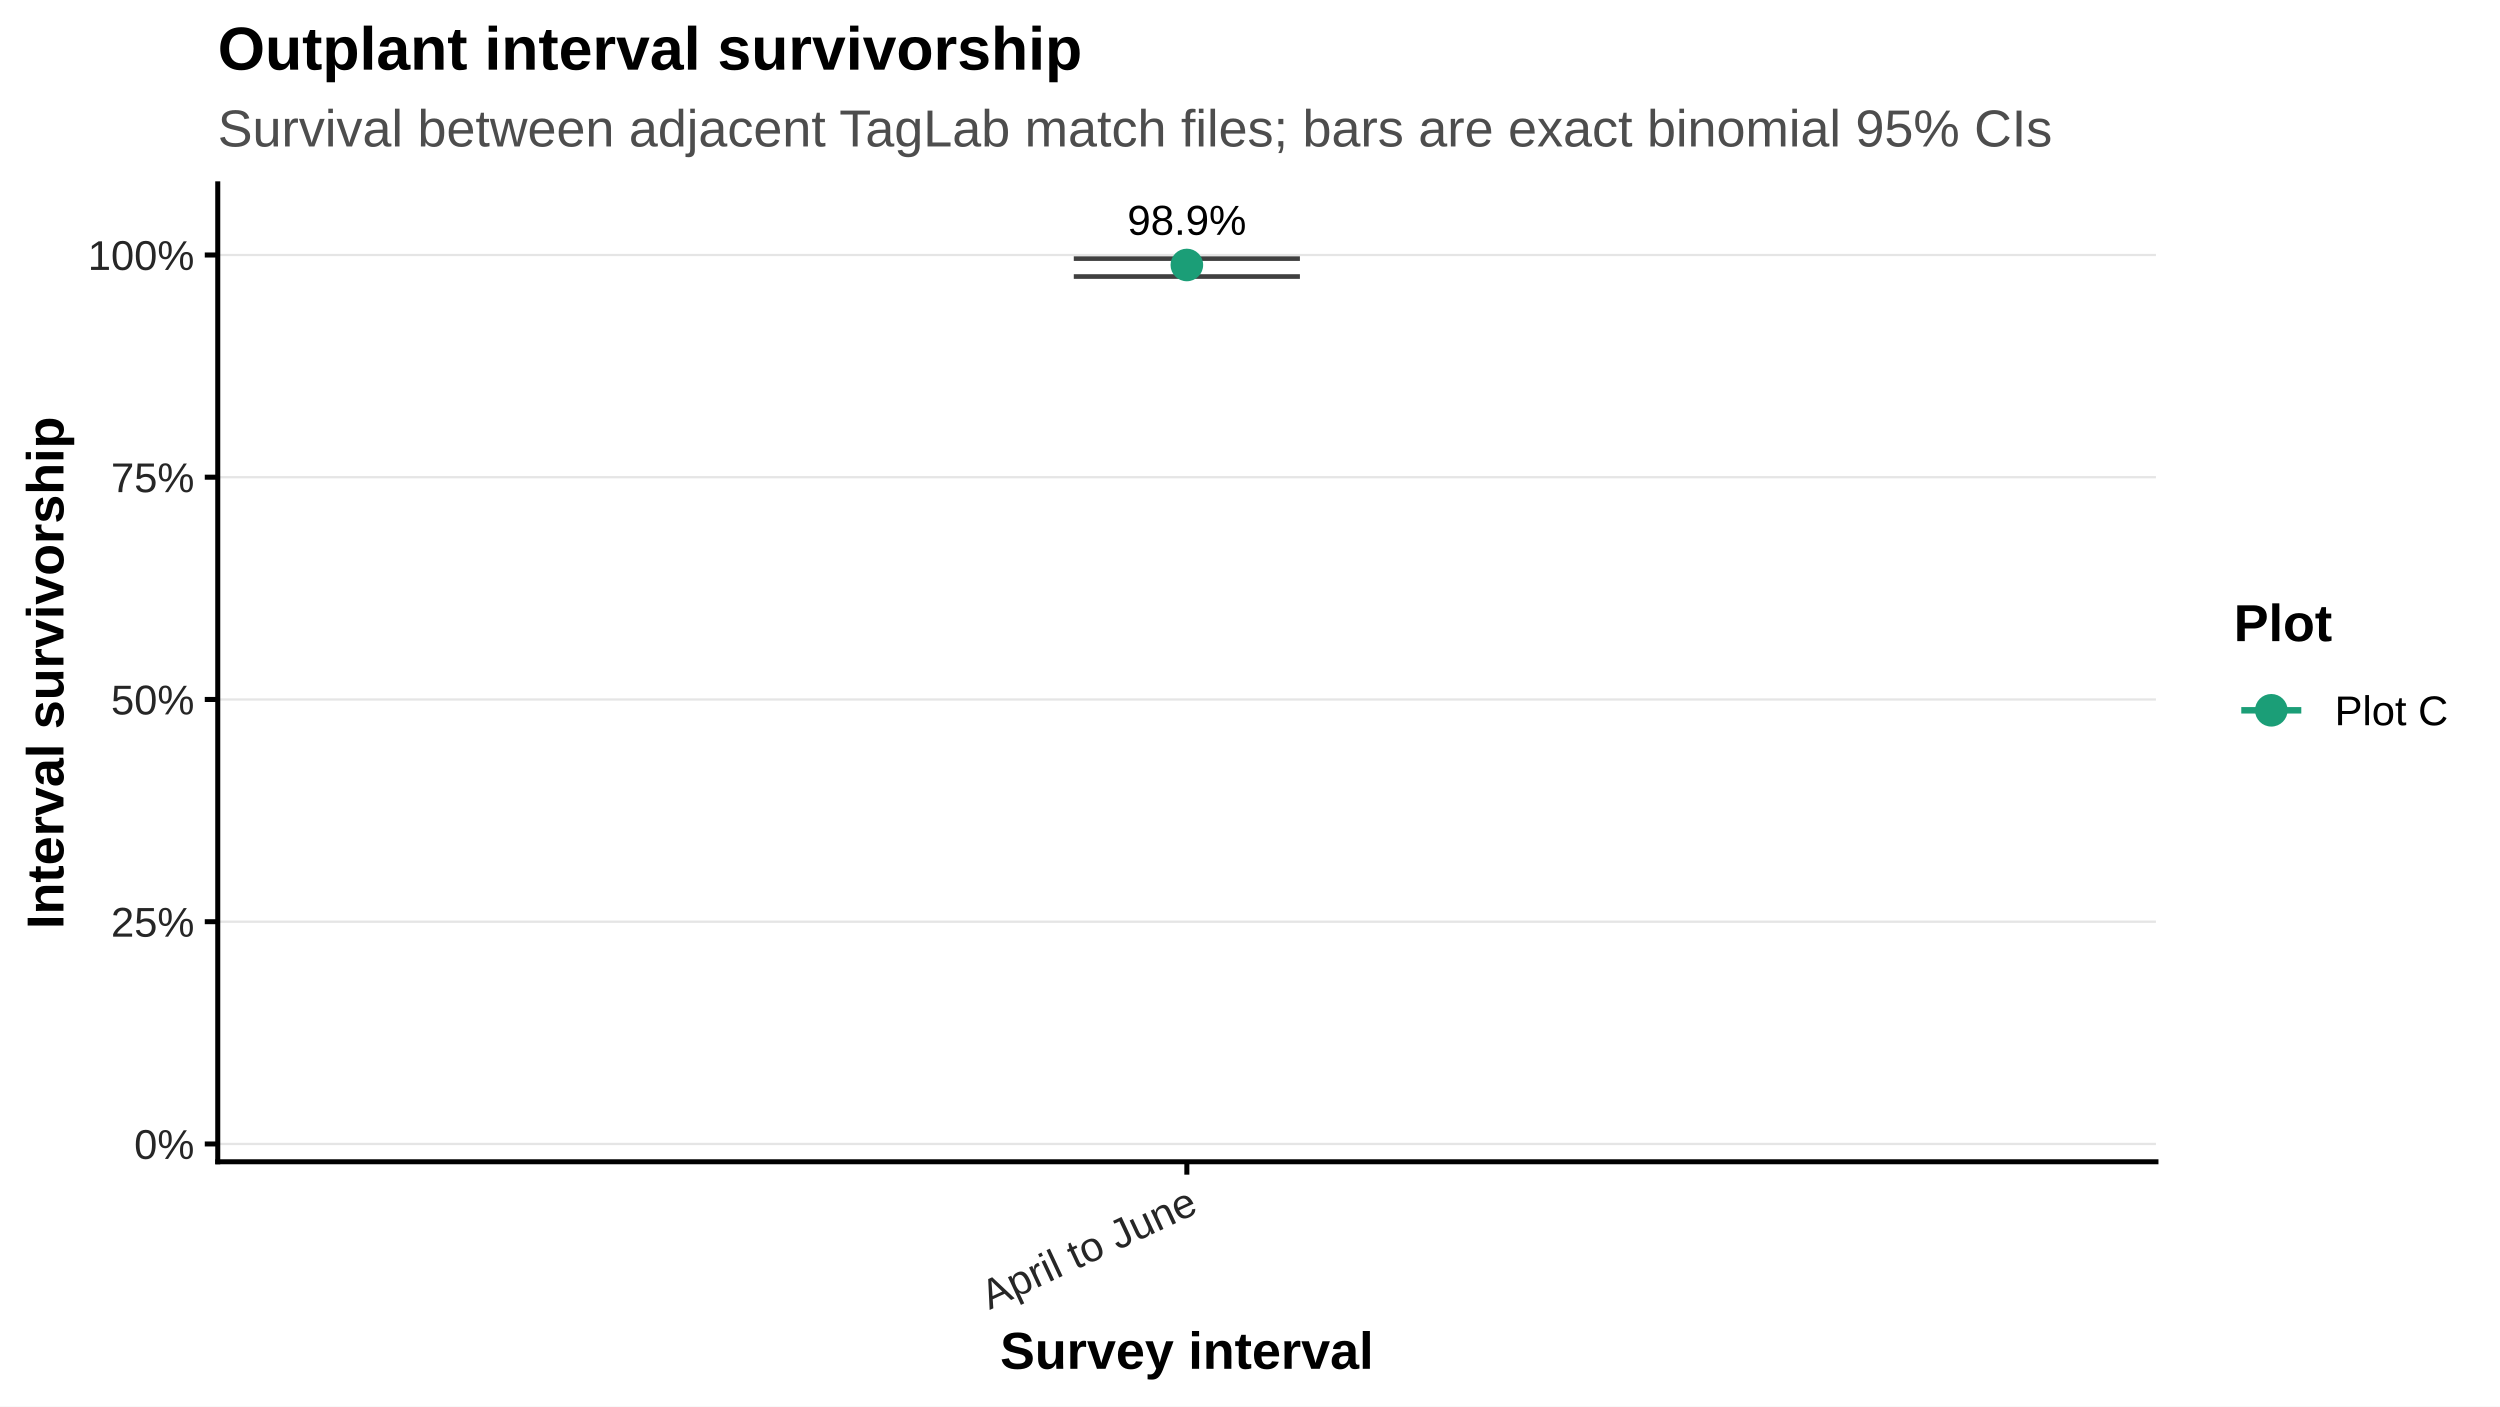
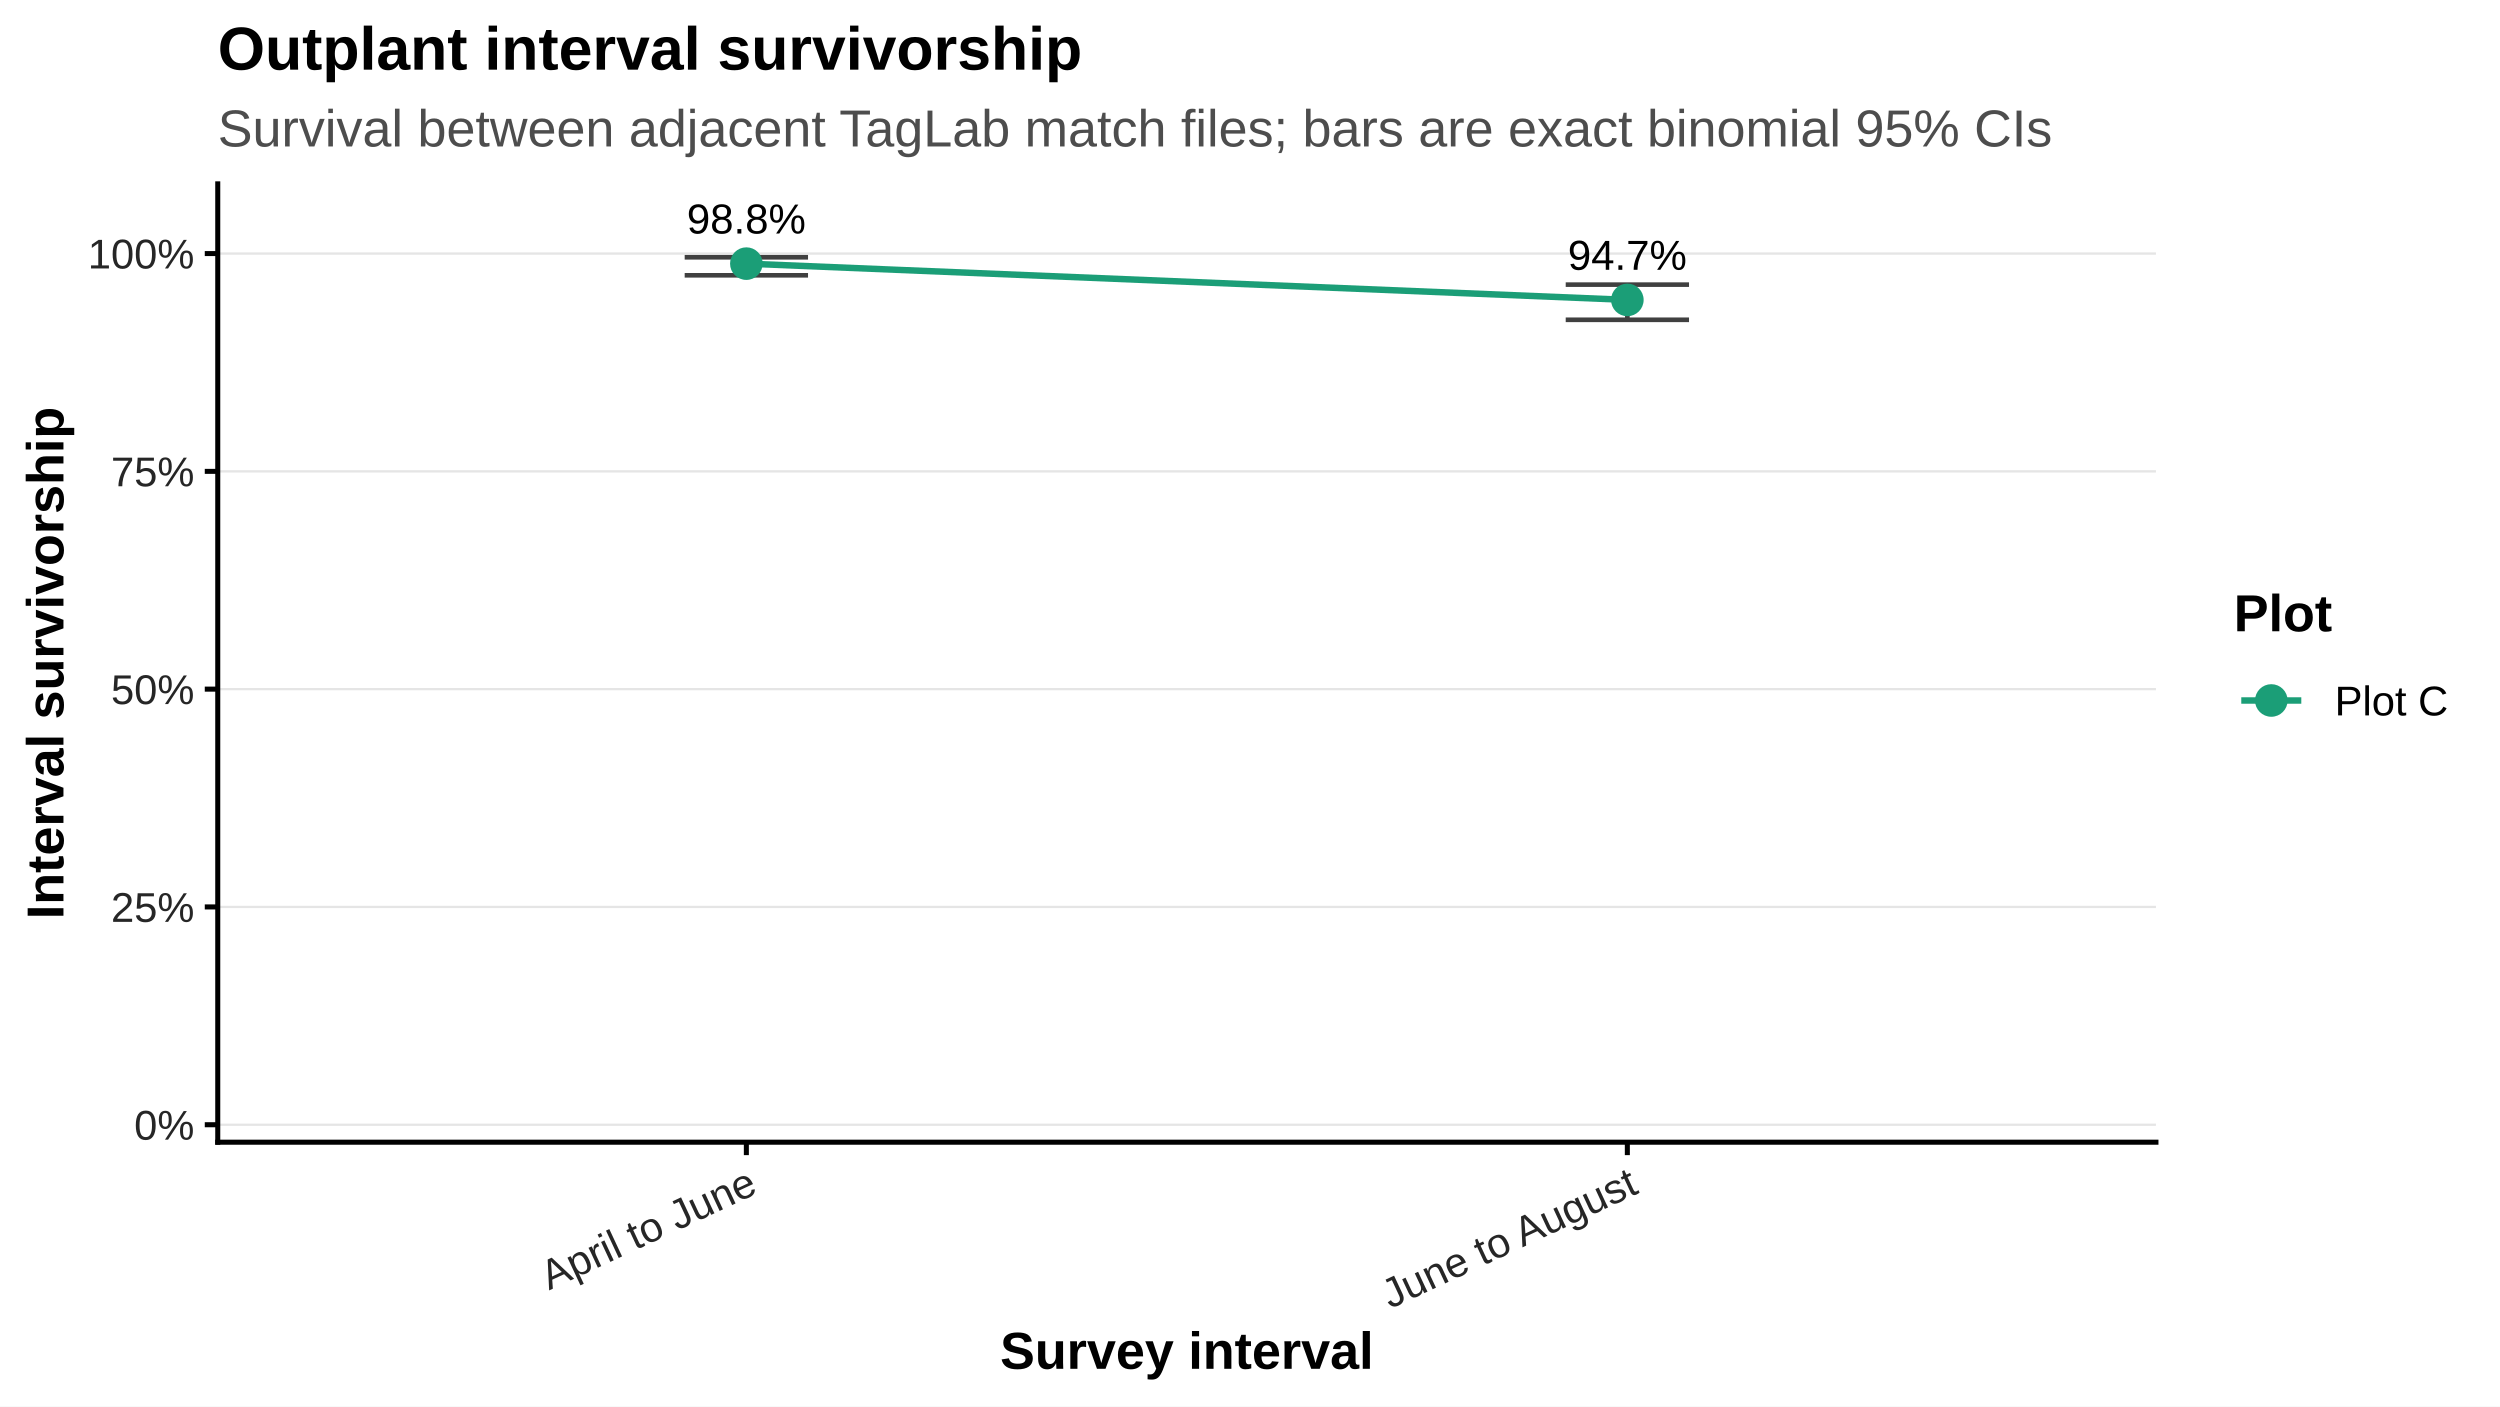
<svg xmlns="http://www.w3.org/2000/svg" class="svglite" width="576.00pt" height="324.00pt" viewBox="0 0 576.00 324.00">
  <defs>
    <style type="text/css">
    .svglite line, .svglite polyline, .svglite polygon, .svglite path, .svglite rect, .svglite circle {
      fill: none;
      stroke: #000000;
      stroke-linecap: round;
      stroke-linejoin: round;
      stroke-miterlimit: 10.00;
    }
    .svglite text {
      white-space: pre;
    }
  </style>
  </defs>
  <rect width="100%" height="100%" style="stroke: none; fill: #FFFFFF;" />
  <defs>
    <clipPath id="cpMC4wMHw1NzYuMDB8MC4wMHwzMjQuMDA=">
      <rect x="0.00" y="0.00" width="576.00" height="324.00" />
    </clipPath>
  </defs>
  <g clip-path="url(#cpMC4wMHw1NzYuMDB8MC4wMHwzMjQuMDA=)">
    <rect x="0.00" y="0.00" width="576.00" height="324.00" style="stroke-width: 1.16; stroke: #FFFFFF; fill: #FFFFFF;" />
  </g>
  <defs>
-     <clipPath id="cpNTAuMTd8NDk2LjczfDQyLjM2fDI2Ny42Nw==">
-       <rect x="50.17" y="42.36" width="446.56" height="225.30" />
+     <clipPath id="cpNTAuMTd8NDk2LjczfDQyLjM2fDI2My4xNg==">
+       <rect x="50.17" y="42.36" width="446.56" height="220.79" />
    </clipPath>
  </defs>
-   <g clip-path="url(#cpNTAuMTd8NDk2LjczfDQyLjM2fDI2Ny42Nw==)">
-     <rect x="50.17" y="42.36" width="446.56" height="225.30" style="stroke-width: 1.16; stroke: none; fill: #FFFFFF;" />
-     <polyline points="50.17,263.57 496.73,263.57 " style="stroke-width: 0.53; stroke: #E5E5E5; stroke-linecap: butt;" />
-     <polyline points="50.17,212.36 496.73,212.36 " style="stroke-width: 0.53; stroke: #E5E5E5; stroke-linecap: butt;" />
-     <polyline points="50.17,161.16 496.73,161.16 " style="stroke-width: 0.53; stroke: #E5E5E5; stroke-linecap: butt;" />
-     <polyline points="50.17,109.95 496.73,109.95 " style="stroke-width: 0.53; stroke: #E5E5E5; stroke-linecap: butt;" />
-     <polyline points="50.17,58.75 496.73,58.75 " style="stroke-width: 0.53; stroke: #E5E5E5; stroke-linecap: butt;" />
-     <polyline points="247.40,59.59 299.50,59.59 " style="stroke-width: 1.07; stroke: #404040; stroke-linecap: butt;" />
-     <polyline points="273.45,59.59 273.45,63.71 " style="stroke-width: 1.07; stroke: #404040; stroke-linecap: butt;" />
-     <polyline points="247.40,63.71 299.50,63.71 " style="stroke-width: 1.07; stroke: #404040; stroke-linecap: butt;" />
-     <circle cx="273.45" cy="61.05" r="3.37" style="stroke-width: 0.77; stroke: #1B9E77; fill: #1B9E77;" />
-     <text x="273.45" y="54.10" text-anchor="middle" style="font-size: 9.67px; font-family: &quot;Arial&quot;;" textLength="27.42px" lengthAdjust="spacingAndGlyphs">98.9%</text>
+   <g clip-path="url(#cpNTAuMTd8NDk2LjczfDQyLjM2fDI2My4xNg==)">
+     <rect x="50.17" y="42.36" width="446.56" height="220.79" style="stroke-width: 1.16; stroke: none; fill: #FFFFFF;" />
+     <polyline points="50.17,259.14 496.73,259.14 " style="stroke-width: 0.53; stroke: #E5E5E5; stroke-linecap: butt;" />
+     <polyline points="50.17,208.96 496.73,208.96 " style="stroke-width: 0.53; stroke: #E5E5E5; stroke-linecap: butt;" />
+     <polyline points="50.17,158.78 496.73,158.78 " style="stroke-width: 0.53; stroke: #E5E5E5; stroke-linecap: butt;" />
+     <polyline points="50.17,108.60 496.73,108.60 " style="stroke-width: 0.53; stroke: #E5E5E5; stroke-linecap: butt;" />
+     <polyline points="50.17,58.42 496.73,58.42 " style="stroke-width: 0.53; stroke: #E5E5E5; stroke-linecap: butt;" />
+     <polyline points="157.75,59.27 186.17,59.27 " style="stroke-width: 1.07; stroke: #404040; stroke-linecap: butt;" />
+     <polyline points="171.96,59.27 171.96,63.43 " style="stroke-width: 1.07; stroke: #404040; stroke-linecap: butt;" />
+     <polyline points="157.75,63.43 186.17,63.43 " style="stroke-width: 1.07; stroke: #404040; stroke-linecap: butt;" />
+     <polyline points="360.74,65.58 389.15,65.58 " style="stroke-width: 1.07; stroke: #404040; stroke-linecap: butt;" />
+     <polyline points="374.94,65.58 374.94,73.68 " style="stroke-width: 1.07; stroke: #404040; stroke-linecap: butt;" />
+     <polyline points="360.74,73.68 389.15,73.68 " style="stroke-width: 1.07; stroke: #404040; stroke-linecap: butt;" />
+     <polyline points="171.96,60.74 374.94,69.10 " style="stroke-width: 1.49; stroke: #1B9E77; stroke-linecap: butt;" />
+     <circle cx="171.96" cy="60.74" r="3.37" style="stroke-width: 0.77; stroke: #1B9E77; fill: #1B9E77;" />
+     <circle cx="374.94" cy="69.10" r="3.37" style="stroke-width: 0.77; stroke: #1B9E77; fill: #1B9E77;" />
+     <text x="171.96" y="53.80" text-anchor="middle" style="font-size: 9.67px; font-family: &quot;Arial&quot;;" textLength="27.42px" lengthAdjust="spacingAndGlyphs">98.8%</text>
+     <text x="374.94" y="62.16" text-anchor="middle" style="font-size: 9.67px; font-family: &quot;Arial&quot;;" textLength="27.42px" lengthAdjust="spacingAndGlyphs">94.7%</text>
  </g>
  <g clip-path="url(#cpMC4wMHw1NzYuMDB8MC4wMHwzMjQuMDA=)">
-     <polyline points="50.17,267.67 50.17,42.36 " style="stroke-width: 1.16; stroke-linecap: square;" />
-     <text x="44.79" y="267.01" text-anchor="end" style="font-size: 9.60px;fill: #262626; font-family: &quot;Arial&quot;;" textLength="13.87px" lengthAdjust="spacingAndGlyphs">0%</text>
-     <text x="44.79" y="215.81" text-anchor="end" style="font-size: 9.60px;fill: #262626; font-family: &quot;Arial&quot;;" textLength="19.20px" lengthAdjust="spacingAndGlyphs">25%</text>
-     <text x="44.79" y="164.60" text-anchor="end" style="font-size: 9.60px;fill: #262626; font-family: &quot;Arial&quot;;" textLength="19.20px" lengthAdjust="spacingAndGlyphs">50%</text>
-     <text x="44.79" y="113.39" text-anchor="end" style="font-size: 9.60px;fill: #262626; font-family: &quot;Arial&quot;;" textLength="19.20px" lengthAdjust="spacingAndGlyphs">75%</text>
-     <text x="44.79" y="62.19" text-anchor="end" style="font-size: 9.60px;fill: #262626; font-family: &quot;Arial&quot;;" textLength="24.54px" lengthAdjust="spacingAndGlyphs">100%</text>
-     <polyline points="47.18,263.57 50.17,263.57 " style="stroke-width: 1.16; stroke-linecap: butt;" />
-     <polyline points="47.18,212.36 50.17,212.36 " style="stroke-width: 1.16; stroke-linecap: butt;" />
-     <polyline points="47.18,161.16 50.17,161.16 " style="stroke-width: 1.16; stroke-linecap: butt;" />
-     <polyline points="47.18,109.95 50.17,109.95 " style="stroke-width: 1.16; stroke-linecap: butt;" />
-     <polyline points="47.18,58.75 50.17,58.75 " style="stroke-width: 1.16; stroke-linecap: butt;" />
-     <polyline points="50.17,267.67 496.73,267.67 " style="stroke-width: 1.16; stroke-linecap: square;" />
-     <polyline points="273.45,270.65 273.45,267.67 " style="stroke-width: 1.16; stroke-linecap: butt;" />
-     <text transform="translate(276.36,279.28) rotate(-25)" text-anchor="end" style="font-size: 9.60px;fill: #262626; font-family: &quot;Arial&quot;;" textLength="53.32px" lengthAdjust="spacingAndGlyphs">April to June</text>
+     <polyline points="50.17,263.16 50.17,42.36 " style="stroke-width: 1.16; stroke-linecap: square;" />
+     <text x="44.79" y="262.58" text-anchor="end" style="font-size: 9.60px;fill: #262626; font-family: &quot;Arial&quot;;" textLength="13.87px" lengthAdjust="spacingAndGlyphs">0%</text>
+     <text x="44.79" y="212.40" text-anchor="end" style="font-size: 9.60px;fill: #262626; font-family: &quot;Arial&quot;;" textLength="19.20px" lengthAdjust="spacingAndGlyphs">25%</text>
+     <text x="44.79" y="162.22" text-anchor="end" style="font-size: 9.60px;fill: #262626; font-family: &quot;Arial&quot;;" textLength="19.20px" lengthAdjust="spacingAndGlyphs">50%</text>
+     <text x="44.79" y="112.04" text-anchor="end" style="font-size: 9.60px;fill: #262626; font-family: &quot;Arial&quot;;" textLength="19.20px" lengthAdjust="spacingAndGlyphs">75%</text>
+     <text x="44.79" y="61.86" text-anchor="end" style="font-size: 9.60px;fill: #262626; font-family: &quot;Arial&quot;;" textLength="24.54px" lengthAdjust="spacingAndGlyphs">100%</text>
+     <polyline points="47.18,259.14 50.17,259.14 " style="stroke-width: 1.16; stroke-linecap: butt;" />
+     <polyline points="47.18,208.96 50.17,208.96 " style="stroke-width: 1.16; stroke-linecap: butt;" />
+     <polyline points="47.18,158.78 50.17,158.78 " style="stroke-width: 1.16; stroke-linecap: butt;" />
+     <polyline points="47.18,108.60 50.17,108.60 " style="stroke-width: 1.16; stroke-linecap: butt;" />
+     <polyline points="47.18,58.42 50.17,58.42 " style="stroke-width: 1.16; stroke-linecap: butt;" />
+     <polyline points="50.17,263.16 496.73,263.16 " style="stroke-width: 1.16; stroke-linecap: square;" />
+     <polyline points="171.96,266.14 171.96,263.16 " style="stroke-width: 1.16; stroke-linecap: butt;" />
+     <polyline points="374.94,266.14 374.94,263.16 " style="stroke-width: 1.16; stroke-linecap: butt;" />
+     <text transform="translate(174.87,274.77) rotate(-25)" text-anchor="end" style="font-size: 9.60px;fill: #262626; font-family: &quot;Arial&quot;;" textLength="53.32px" lengthAdjust="spacingAndGlyphs">April to June</text>
+     <text transform="translate(377.85,274.77) rotate(-25)" text-anchor="end" style="font-size: 9.60px;fill: #262626; font-family: &quot;Arial&quot;;" textLength="63.99px" lengthAdjust="spacingAndGlyphs">June to August</text>
    <text x="273.45" y="315.37" text-anchor="middle" style="font-size: 12.00px; font-weight: bold; font-family: &quot;Arial&quot;;" textLength="86.05px" lengthAdjust="spacingAndGlyphs">Survey interval</text>
-     <text transform="translate(14.62,155.01) rotate(-90)" text-anchor="middle" style="font-size: 12.00px; font-weight: bold; font-family: &quot;Arial&quot;;" textLength="118.05px" lengthAdjust="spacingAndGlyphs">Interval survivorship</text>
-     <rect x="508.69" y="131.76" width="61.33" height="46.50" style="stroke-width: 1.16; stroke: none; fill: #FFFFFF;" />
-     <text x="514.67" y="147.71" style="font-size: 12.00px; font-weight: bold; font-family: &quot;Arial&quot;;" textLength="22.67px" lengthAdjust="spacingAndGlyphs">Plot</text>
-     <rect x="514.67" y="155.01" width="17.28" height="17.28" style="stroke-width: 1.16; stroke: none; fill: #FFFFFF;" />
-     <line x1="516.39" y1="163.65" x2="530.22" y2="163.65" style="stroke-width: 1.49; stroke: #1B9E77; stroke-linecap: butt;" />
-     <circle cx="523.31" cy="163.65" r="3.37" style="stroke-width: 0.77; stroke: #1B9E77; fill: #1B9E77;" />
-     <text x="537.92" y="167.09" style="font-size: 9.60px; font-family: &quot;Arial&quot;;" textLength="26.12px" lengthAdjust="spacingAndGlyphs">Plot C</text>
+     <text transform="translate(14.62,152.76) rotate(-90)" text-anchor="middle" style="font-size: 12.00px; font-weight: bold; font-family: &quot;Arial&quot;;" textLength="118.05px" lengthAdjust="spacingAndGlyphs">Interval survivorship</text>
+     <rect x="508.69" y="129.51" width="61.33" height="46.50" style="stroke-width: 1.16; stroke: none; fill: #FFFFFF;" />
+     <text x="514.67" y="145.45" style="font-size: 12.00px; font-weight: bold; font-family: &quot;Arial&quot;;" textLength="22.67px" lengthAdjust="spacingAndGlyphs">Plot</text>
+     <rect x="514.67" y="152.75" width="17.28" height="17.28" style="stroke-width: 1.16; stroke: none; fill: #FFFFFF;" />
+     <line x1="516.39" y1="161.39" x2="530.22" y2="161.39" style="stroke-width: 1.49; stroke: #1B9E77; stroke-linecap: butt;" />
+     <circle cx="523.31" cy="161.39" r="3.37" style="stroke-width: 0.77; stroke: #1B9E77; fill: #1B9E77;" />
+     <text x="537.92" y="164.83" style="font-size: 9.60px; font-family: &quot;Arial&quot;;" textLength="26.12px" lengthAdjust="spacingAndGlyphs">Plot C</text>
    <text x="50.17" y="33.74" style="font-size: 12.00px;fill: #4D4D4D; font-family: &quot;Arial&quot;;" textLength="424.20px" lengthAdjust="spacingAndGlyphs">Survival between adjacent TagLab match files; bars are exact binomial 95% CIs</text>
    <text x="50.17" y="16.05" style="font-size: 14.00px; font-weight: bold; font-family: &quot;Arial&quot;;" textLength="199.07px" lengthAdjust="spacingAndGlyphs">Outplant interval survivorship</text>
  </g>
</svg>
